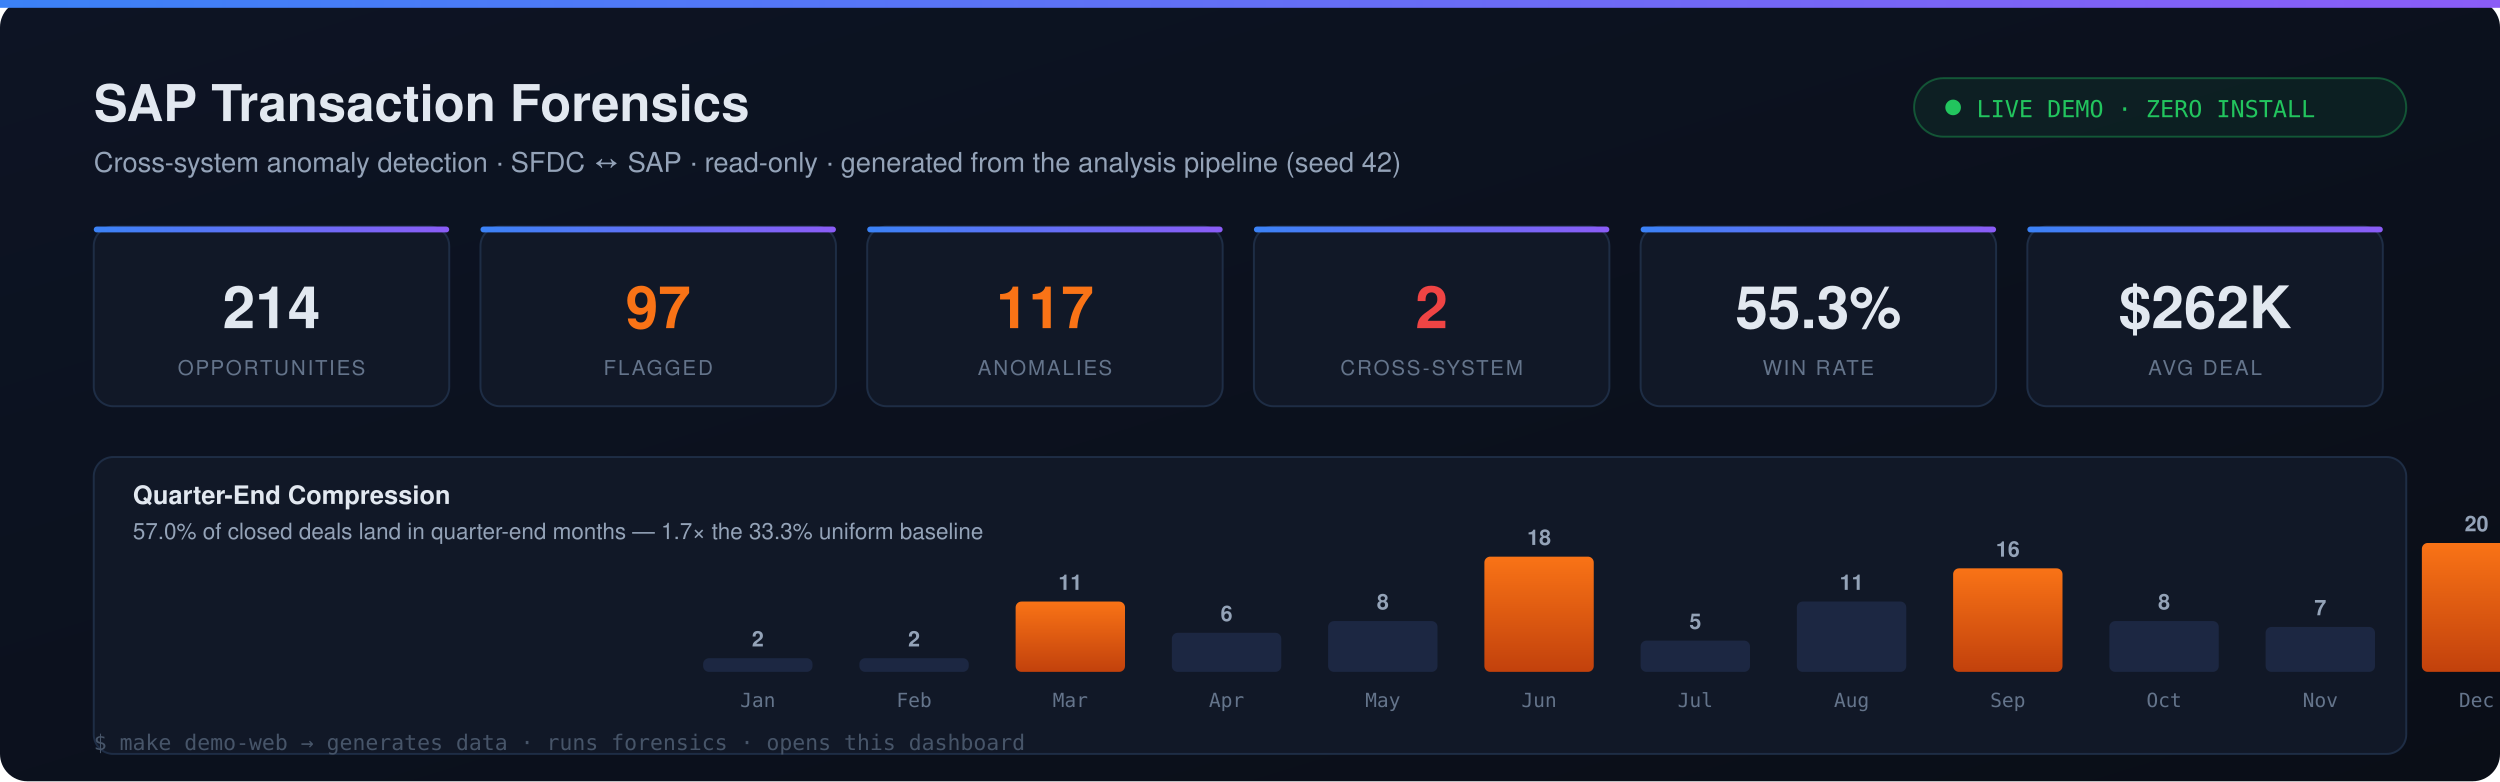
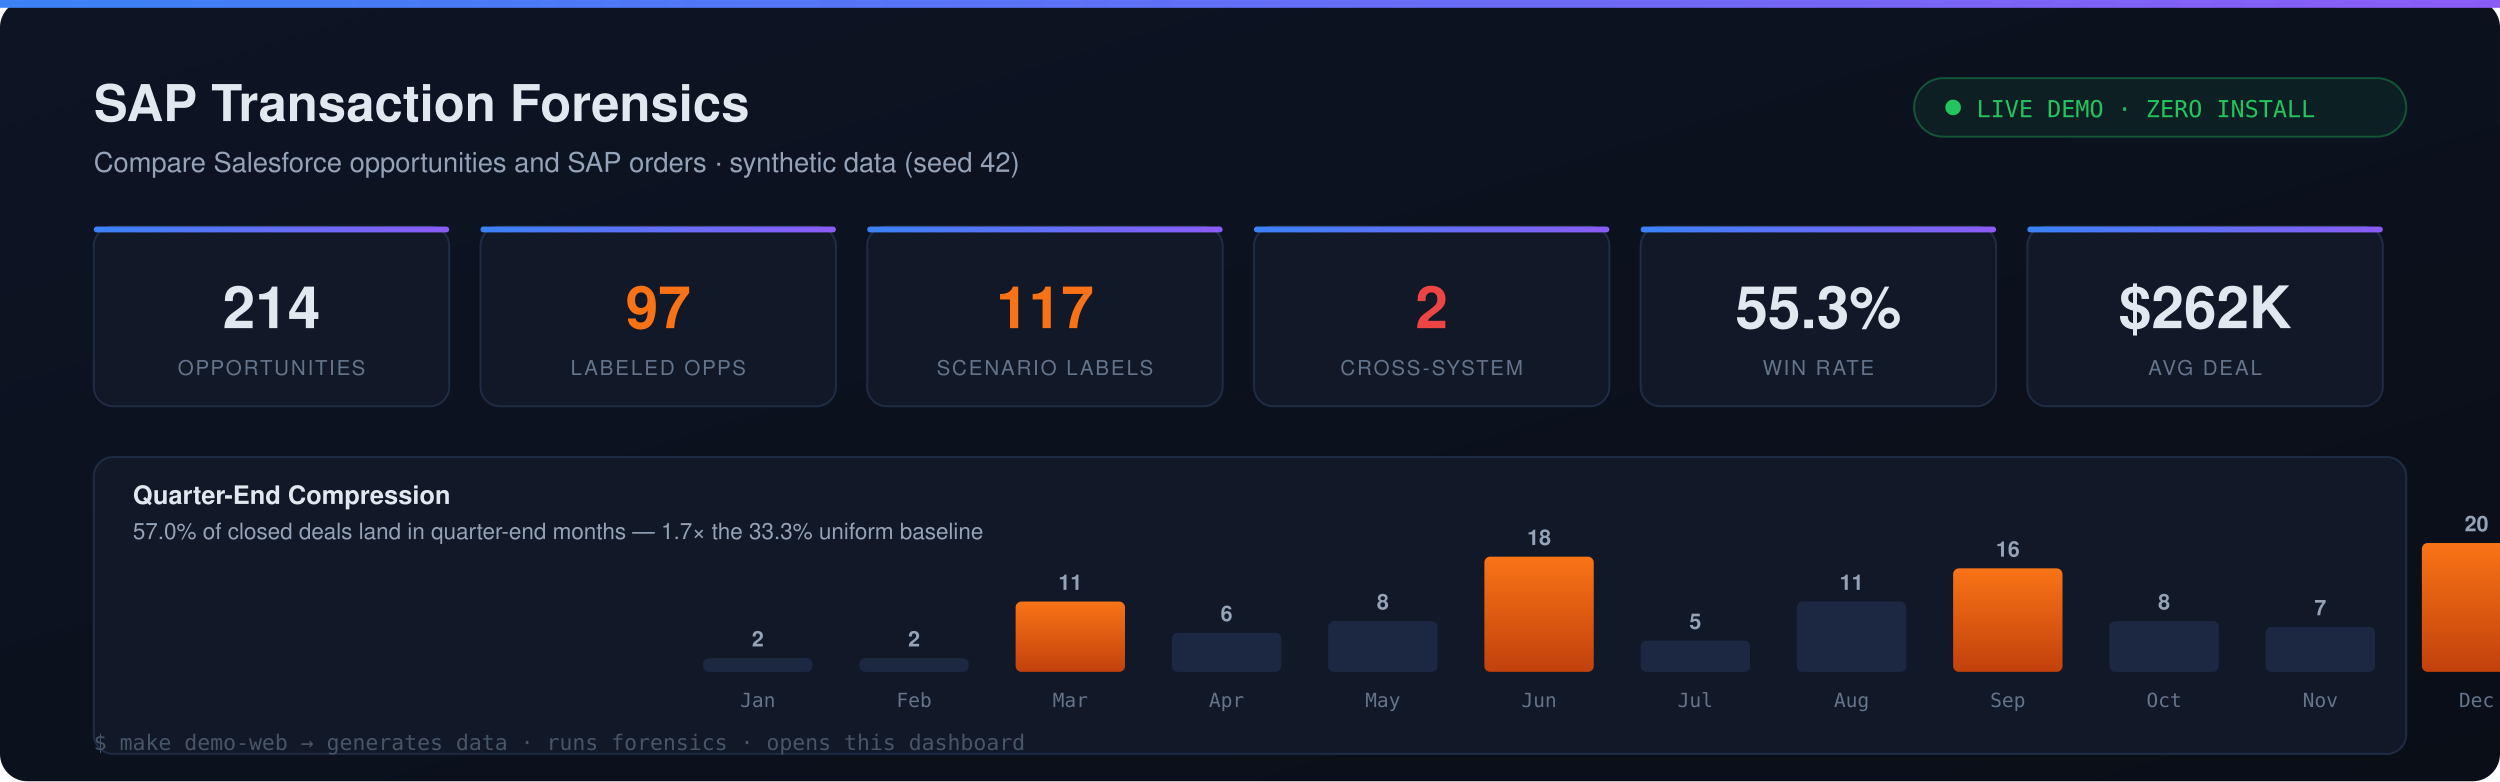
<svg xmlns="http://www.w3.org/2000/svg" width="1280" height="400" viewBox="0 0 1280 400" font-family="-apple-system,Segoe UI,Helvetica,Arial,sans-serif">
  <defs>
    <linearGradient id="bg" x1="0" y1="0" x2="1" y2="1">
      <stop offset="0" stop-color="#0d1424" />
      <stop offset="1" stop-color="#0a0e17" />
    </linearGradient>
    <linearGradient id="accent" x1="0" y1="0" x2="1" y2="0">
      <stop offset="0" stop-color="#3b82f6" />
      <stop offset="1" stop-color="#8b5cf6" />
    </linearGradient>
    <linearGradient id="qbar" x1="0" y1="0" x2="0" y2="1">
      <stop offset="0" stop-color="#f97316" />
      <stop offset="1" stop-color="#c2410c" />
    </linearGradient>
  </defs>
  <rect width="1280" height="400" rx="14" fill="url(#bg)" />
  <rect width="1280" height="4" fill="url(#accent)" />
  <text x="48" y="62" font-size="26" font-weight="800" fill="#e2e8f0">SAP Transaction Forensics</text>
-   <text x="48" y="88" font-size="14" fill="#94a3b8">Cross-system anomaly detection · SFDC ↔ SAP · read-only · generated from the analysis pipeline (seed 42)</text>
+   <text x="48" y="88" font-size="14" fill="#94a3b8">Compare Salesforce opportunities and SAP orders · synthetic data (seed 42)</text>
  <rect x="980" y="40" width="252" height="30" rx="15" fill="rgba(34,197,94,0.08)" stroke="rgba(34,197,94,0.35)" />
  <circle cx="1000" cy="55" r="4" fill="#22c55e" />
  <text x="1012" y="60" font-size="12" fill="#22c55e" font-family="monospace">LIVE DEMO · ZERO INSTALL</text>
  <rect x="48" y="116" width="182" height="92" rx="10" fill="#111827" stroke="#1e2d45" />
  <rect x="48" y="116" width="182" height="3" rx="1.5" fill="url(#accent)" />
  <text x="139.0" y="168" font-size="30" font-weight="800" fill="#e2e8f0" text-anchor="middle">214</text>
  <text x="139.0" y="192" font-size="10.5" letter-spacing="1" fill="#64748b" text-anchor="middle">OPPORTUNITIES</text>
  <rect x="246" y="116" width="182" height="92" rx="10" fill="#111827" stroke="#1e2d45" />
  <rect x="246" y="116" width="182" height="3" rx="1.5" fill="url(#accent)" />
  <text x="337.0" y="168" font-size="30" font-weight="800" fill="#f97316" text-anchor="middle">97</text>
-   <text x="337.0" y="192" font-size="10.5" letter-spacing="1" fill="#64748b" text-anchor="middle">FLAGGED</text>
+   <text x="337.0" y="192" font-size="10.5" letter-spacing="1" fill="#64748b" text-anchor="middle">LABELED OPPS</text>
  <rect x="444" y="116" width="182" height="92" rx="10" fill="#111827" stroke="#1e2d45" />
  <rect x="444" y="116" width="182" height="3" rx="1.5" fill="url(#accent)" />
  <text x="535.0" y="168" font-size="30" font-weight="800" fill="#f97316" text-anchor="middle">117</text>
-   <text x="535.0" y="192" font-size="10.5" letter-spacing="1" fill="#64748b" text-anchor="middle">ANOMALIES</text>
+   <text x="535.0" y="192" font-size="10.5" letter-spacing="1" fill="#64748b" text-anchor="middle">SCENARIO LABELS</text>
  <rect x="642" y="116" width="182" height="92" rx="10" fill="#111827" stroke="#1e2d45" />
  <rect x="642" y="116" width="182" height="3" rx="1.5" fill="url(#accent)" />
  <text x="733.0" y="168" font-size="30" font-weight="800" fill="#ef4444" text-anchor="middle">2</text>
  <text x="733.0" y="192" font-size="10.5" letter-spacing="1" fill="#64748b" text-anchor="middle">CROSS-SYSTEM</text>
  <rect x="840" y="116" width="182" height="92" rx="10" fill="#111827" stroke="#1e2d45" />
  <rect x="840" y="116" width="182" height="3" rx="1.5" fill="url(#accent)" />
  <text x="931.0" y="168" font-size="30" font-weight="800" fill="#e2e8f0" text-anchor="middle">55.3%</text>
  <text x="931.0" y="192" font-size="10.5" letter-spacing="1" fill="#64748b" text-anchor="middle">WIN RATE</text>
  <rect x="1038" y="116" width="182" height="92" rx="10" fill="#111827" stroke="#1e2d45" />
  <rect x="1038" y="116" width="182" height="3" rx="1.5" fill="url(#accent)" />
  <text x="1129.0" y="168" font-size="30" font-weight="800" fill="#e2e8f0" text-anchor="middle">$262K</text>
  <text x="1129.0" y="192" font-size="10.5" letter-spacing="1" fill="#64748b" text-anchor="middle">AVG DEAL</text>
  <rect x="48" y="234" width="1184" height="152" rx="10" fill="#111827" stroke="#1e2d45" />
  <text x="68" y="258" font-size="13" font-weight="700" fill="#e2e8f0">Quarter-End Compression</text>
  <text x="68" y="276" font-size="11.5" fill="#94a3b8">57.0% of closed deals land in quarter-end months — 1.7× the 33.3% uniform baseline</text>
  <rect x="360" y="337" width="56" height="7" rx="3" fill="#1c2742" />
  <text x="388.0" y="331" font-size="11" font-weight="700" fill="#94a3b8" text-anchor="middle">2</text>
  <text x="388.0" y="362" font-size="10" fill="#64748b" text-anchor="middle" font-family="monospace">Jan</text>
  <rect x="440" y="337" width="56" height="7" rx="3" fill="#1c2742" />
  <text x="468.0" y="331" font-size="11" font-weight="700" fill="#94a3b8" text-anchor="middle">2</text>
  <text x="468.0" y="362" font-size="10" fill="#64748b" text-anchor="middle" font-family="monospace">Feb</text>
  <rect x="520" y="308" width="56" height="36" rx="3" fill="url(#qbar)" />
  <text x="548.0" y="302" font-size="11" font-weight="700" fill="#94a3b8" text-anchor="middle">11</text>
  <text x="548.0" y="362" font-size="10" fill="#64748b" text-anchor="middle" font-family="monospace">Mar</text>
  <rect x="600" y="324" width="56" height="20" rx="3" fill="#1c2742" />
  <text x="628.0" y="318" font-size="11" font-weight="700" fill="#94a3b8" text-anchor="middle">6</text>
  <text x="628.0" y="362" font-size="10" fill="#64748b" text-anchor="middle" font-family="monospace">Apr</text>
  <rect x="680" y="318" width="56" height="26" rx="3" fill="#1c2742" />
  <text x="708.0" y="312" font-size="11" font-weight="700" fill="#94a3b8" text-anchor="middle">8</text>
  <text x="708.0" y="362" font-size="10" fill="#64748b" text-anchor="middle" font-family="monospace">May</text>
  <rect x="760" y="285" width="56" height="59" rx="3" fill="url(#qbar)" />
  <text x="788.0" y="279" font-size="11" font-weight="700" fill="#94a3b8" text-anchor="middle">18</text>
  <text x="788.0" y="362" font-size="10" fill="#64748b" text-anchor="middle" font-family="monospace">Jun</text>
  <rect x="840" y="328" width="56" height="16" rx="3" fill="#1c2742" />
  <text x="868.0" y="322" font-size="11" font-weight="700" fill="#94a3b8" text-anchor="middle">5</text>
  <text x="868.0" y="362" font-size="10" fill="#64748b" text-anchor="middle" font-family="monospace">Jul</text>
  <rect x="920" y="308" width="56" height="36" rx="3" fill="#1c2742" />
  <text x="948.0" y="302" font-size="11" font-weight="700" fill="#94a3b8" text-anchor="middle">11</text>
  <text x="948.0" y="362" font-size="10" fill="#64748b" text-anchor="middle" font-family="monospace">Aug</text>
  <rect x="1000" y="291" width="56" height="53" rx="3" fill="url(#qbar)" />
  <text x="1028.0" y="285" font-size="11" font-weight="700" fill="#94a3b8" text-anchor="middle">16</text>
  <text x="1028.0" y="362" font-size="10" fill="#64748b" text-anchor="middle" font-family="monospace">Sep</text>
  <rect x="1080" y="318" width="56" height="26" rx="3" fill="#1c2742" />
  <text x="1108.0" y="312" font-size="11" font-weight="700" fill="#94a3b8" text-anchor="middle">8</text>
  <text x="1108.0" y="362" font-size="10" fill="#64748b" text-anchor="middle" font-family="monospace">Oct</text>
  <rect x="1160" y="321" width="56" height="23" rx="3" fill="#1c2742" />
  <text x="1188.0" y="315" font-size="11" font-weight="700" fill="#94a3b8" text-anchor="middle">7</text>
  <text x="1188.0" y="362" font-size="10" fill="#64748b" text-anchor="middle" font-family="monospace">Nov</text>
  <rect x="1240" y="278" width="56" height="66" rx="3" fill="url(#qbar)" />
  <text x="1268.0" y="272" font-size="11" font-weight="700" fill="#94a3b8" text-anchor="middle">20</text>
  <text x="1268.0" y="362" font-size="10" fill="#64748b" text-anchor="middle" font-family="monospace">Dec</text>
  <text x="48" y="384" font-size="11" fill="#475569" font-family="monospace">$ make demo-web → generates data · runs forensics · opens this dashboard</text>
</svg>
